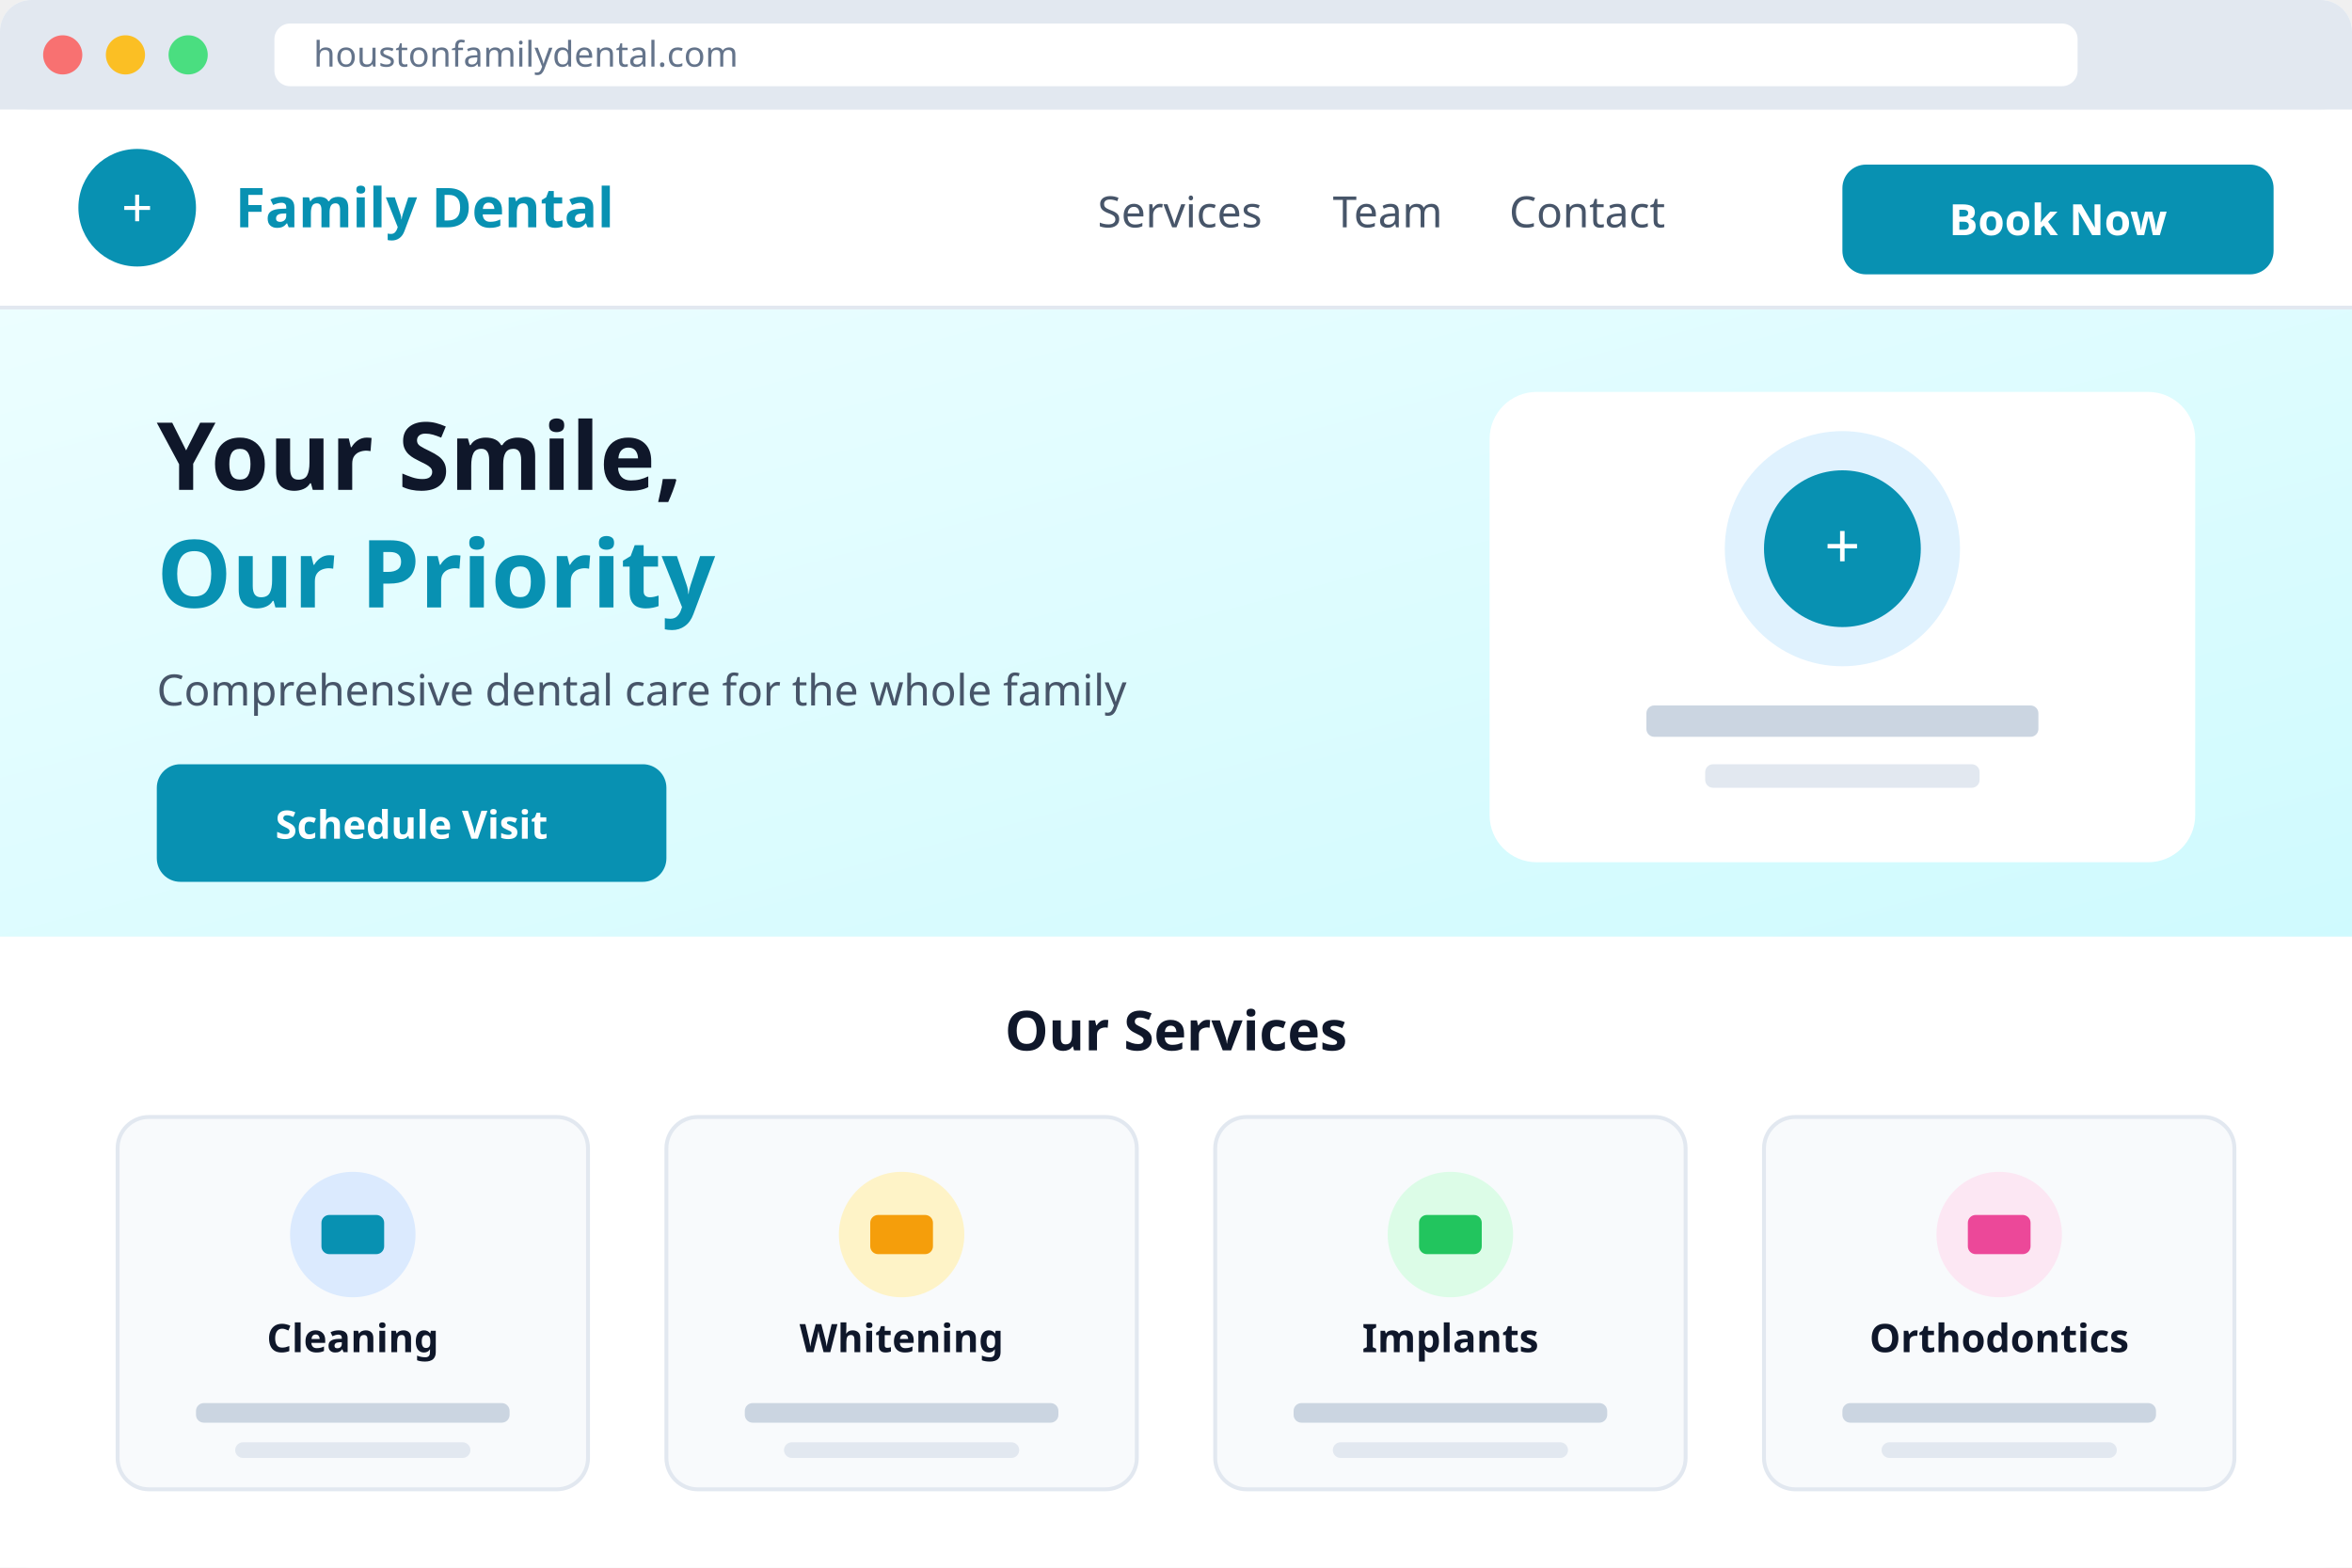
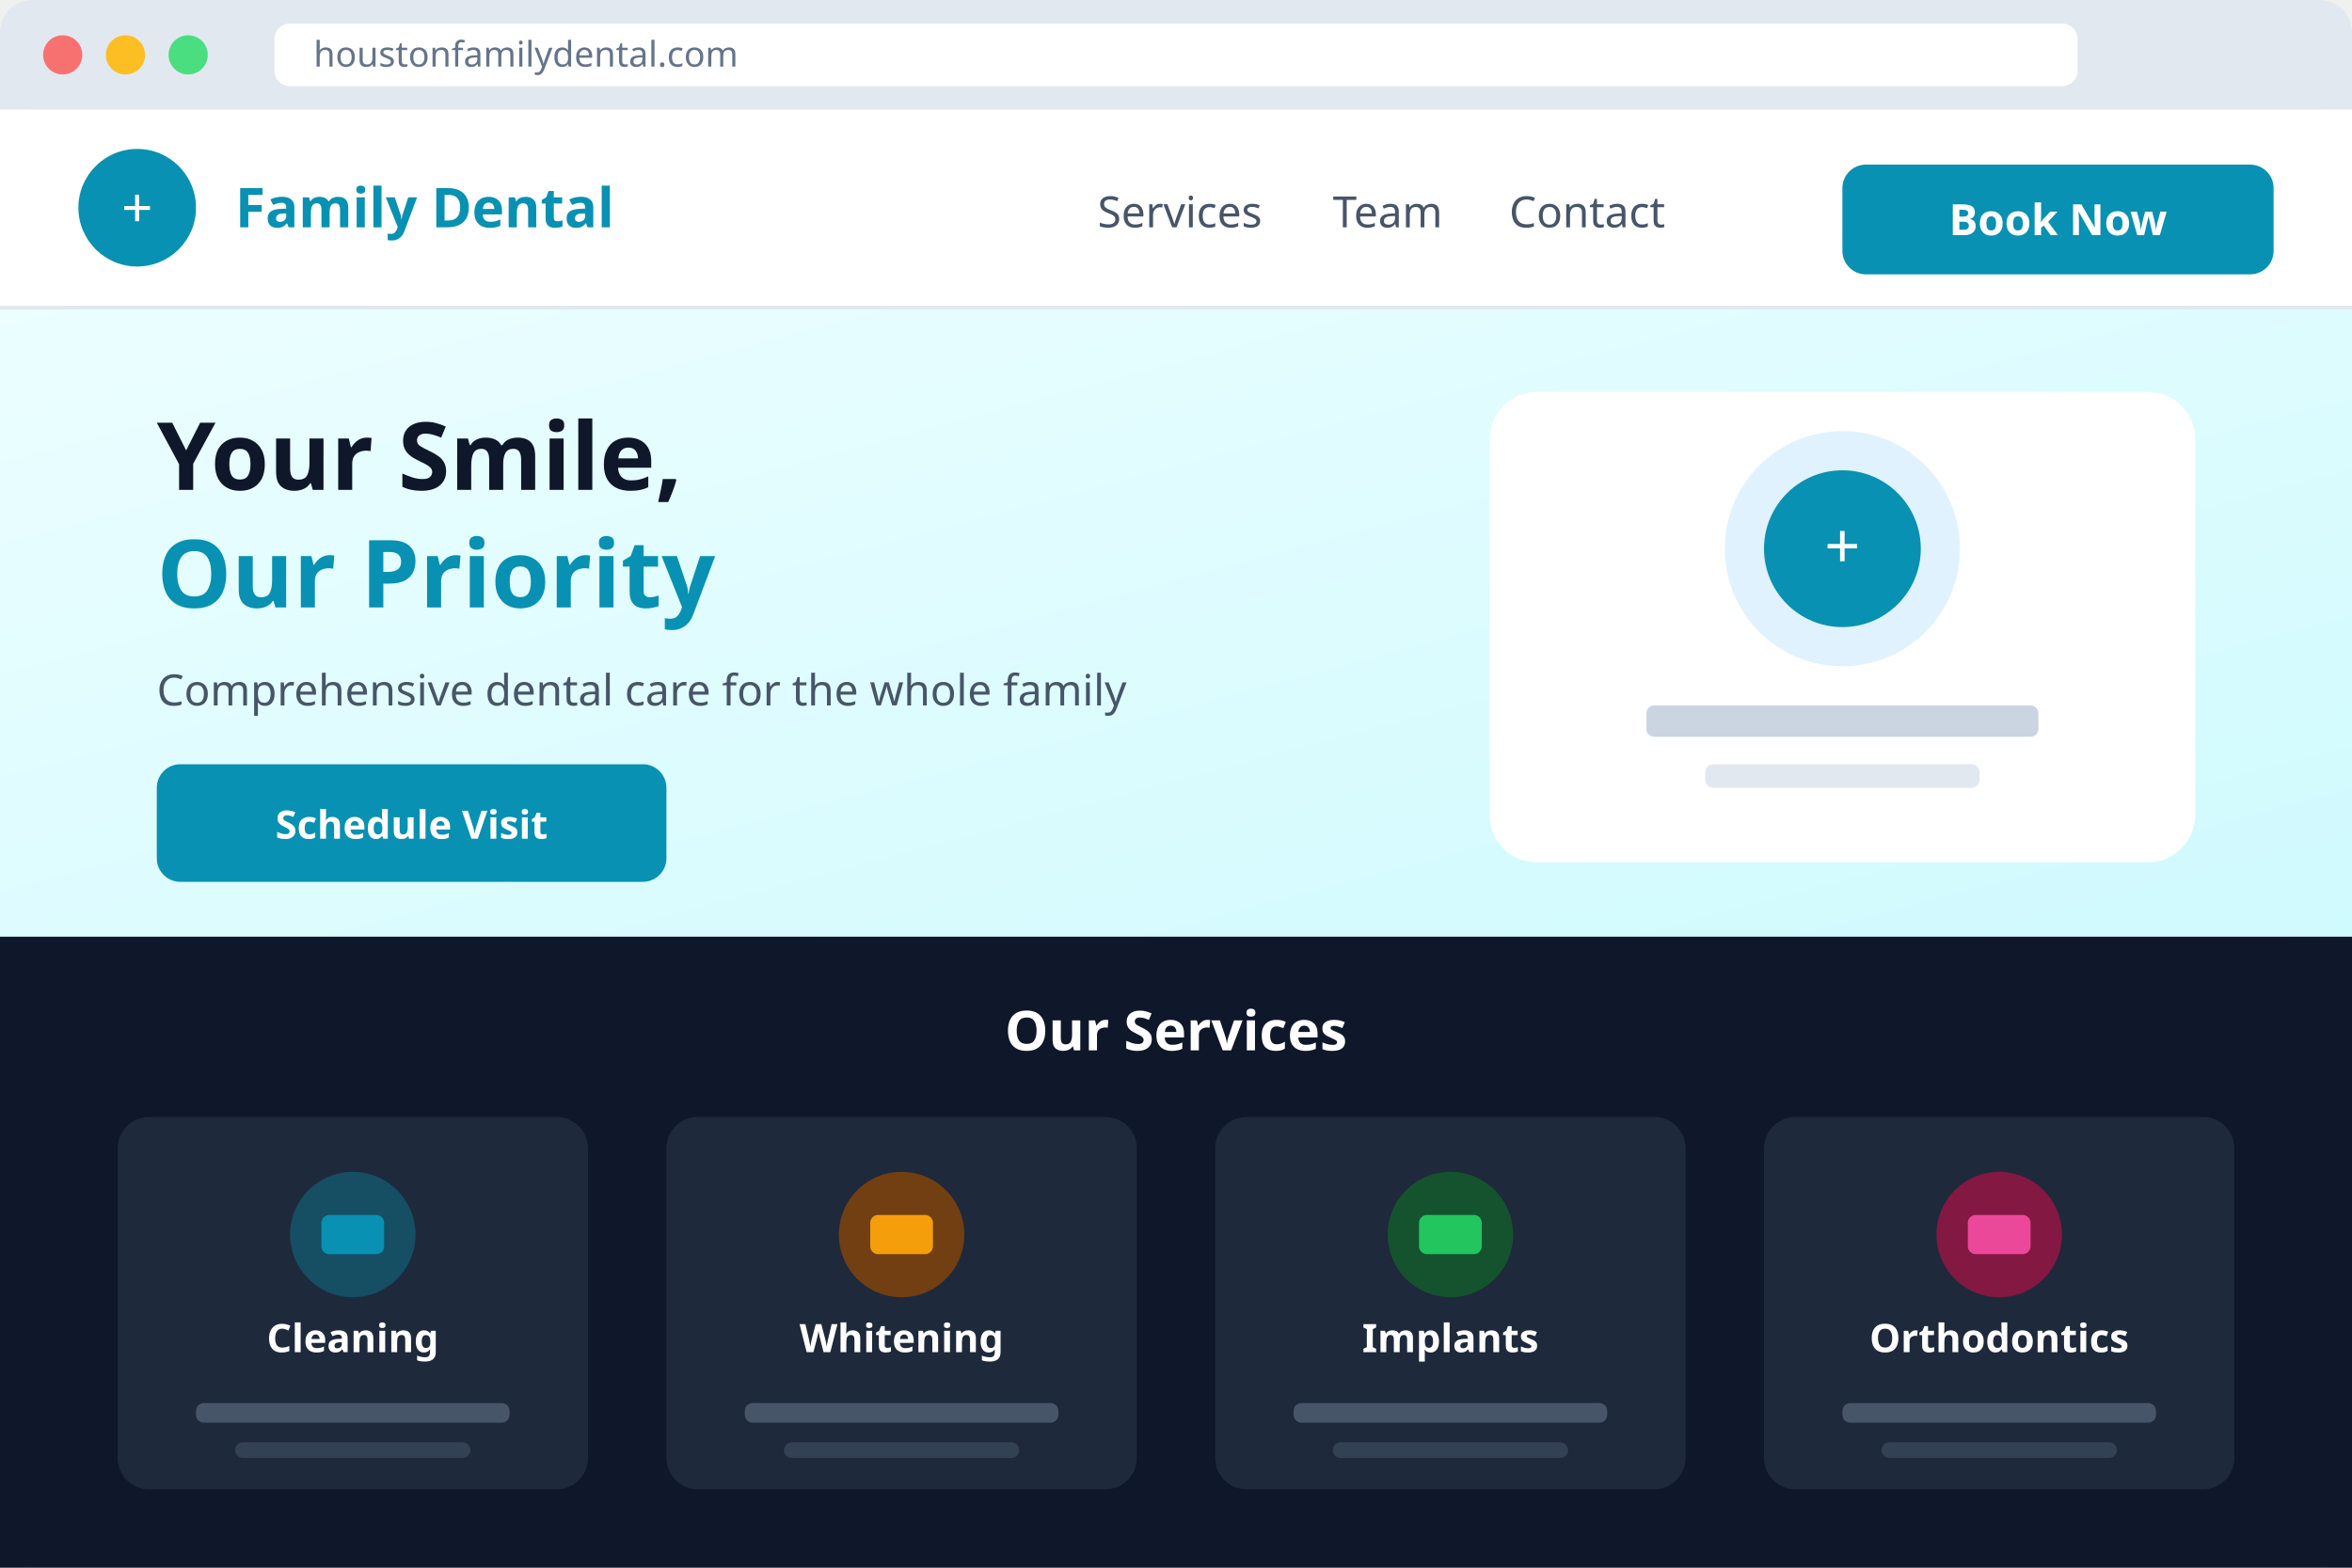
<svg xmlns="http://www.w3.org/2000/svg" width="600" height="400" viewBox="0 0 600 400">
  <rect fill="#f8fafc" width="600" height="400" rx="8" />
  <rect fill="#e2e8f0" x="0" y="0" width="600" height="28" rx="8" />
  <rect fill="#e2e8f0" x="0" y="20" width="600" height="8" />
  <circle fill="#f87171" cx="16" cy="14" r="5" />
  <circle fill="#fbbf24" cx="32" cy="14" r="5" />
  <circle fill="#4ade80" cx="48" cy="14" r="5" />
  <rect fill="#ffffff" x="70" y="6" width="460" height="16" rx="4" />
  <text x="80" y="17" font-family="system-ui, sans-serif" font-size="9" fill="#64748b">houstonfamilydental.com</text>
  <rect fill="#ffffff" x="0" y="28" width="600" height="50" />
  <rect fill="#e2e8f0" x="0" y="78" width="600" height="1" />
  <circle fill="#0891b2" cx="35" cy="53" r="15" />
  <text x="35" y="58" font-family="system-ui, sans-serif" font-size="14" fill="#ffffff" text-anchor="middle">+</text>
  <text x="60" y="58" font-family="system-ui, sans-serif" font-size="14" font-weight="bold" fill="#0891b2">Family Dental</text>
  <text x="280" y="58" font-family="system-ui, sans-serif" font-size="11" fill="#475569">Services</text>
  <text x="340" y="58" font-family="system-ui, sans-serif" font-size="11" fill="#475569">Team</text>
  <text x="385" y="58" font-family="system-ui, sans-serif" font-size="11" fill="#475569">Contact</text>
  <rect fill="#0891b2" x="470" y="42" width="110" height="28" rx="6" />
  <text x="525" y="60" font-family="system-ui, sans-serif" font-size="11" font-weight="600" fill="#ffffff" text-anchor="middle">Book Now</text>
  <defs>
    <linearGradient id="dentalHero" x1="0%" y1="0%" x2="100%" y2="100%">
      <stop offset="0%" style="stop-color:#ecfeff" />
      <stop offset="100%" style="stop-color:#cffafe" />
    </linearGradient>
  </defs>
  <rect fill="url(#dentalHero)" x="0" y="79" width="600" height="160" />
  <text x="40" y="125" font-family="system-ui, sans-serif" font-size="24" font-weight="bold" fill="#0f172a">Your Smile,</text>
  <text x="40" y="155" font-family="system-ui, sans-serif" font-size="24" font-weight="bold" fill="#0891b2">Our Priority</text>
  <text x="40" y="180" font-family="system-ui, sans-serif" font-size="11" fill="#475569">Comprehensive dental care for the whole family</text>
  <rect fill="#0891b2" x="40" y="195" width="130" height="30" rx="6" />
  <text x="105" y="214" font-family="system-ui, sans-serif" font-size="10" font-weight="600" fill="#ffffff" text-anchor="middle">Schedule Visit</text>
  <rect fill="#ffffff" x="380" y="100" width="180" height="120" rx="12" />
  <circle fill="#e0f2fe" cx="470" cy="140" r="30" />
  <circle fill="#0891b2" cx="470" cy="140" r="20" />
  <text x="470" y="145" font-family="system-ui, sans-serif" font-size="16" fill="#ffffff" text-anchor="middle">+</text>
  <rect fill="#cbd5e1" x="420" y="180" width="100" height="8" rx="2" />
  <rect fill="#e2e8f0" x="435" y="195" width="70" height="6" rx="2" />
-   <rect fill="#ffffff" x="0" y="239" width="600" height="161" />
-   <text x="300" y="268" font-family="system-ui, sans-serif" font-size="14" font-weight="bold" fill="#0f172a" text-anchor="middle">Our Services</text>
-   <rect fill="#f8fafc" x="30" y="285" width="120" height="95" rx="8" stroke="#e2e8f0" />
-   <circle fill="#dbeafe" cx="90" cy="315" r="16" />
+   <rect fill="#0f172a" x="0" y="239" width="600" height="161" />
+   <text x="300" y="268" font-family="system-ui, sans-serif" font-size="14" font-weight="bold" fill="#ffffff" text-anchor="middle">Our Services</text>
+   <rect fill="#1e293b" x="30" y="285" width="120" height="95" rx="8" />
+   <circle fill="#164e63" cx="90" cy="315" r="16" />
  <rect fill="#0891b2" x="82" y="310" width="16" height="10" rx="2" />
-   <text x="90" y="345" font-family="system-ui, sans-serif" font-size="10" font-weight="600" fill="#0f172a" text-anchor="middle">Cleaning</text>
-   <rect fill="#cbd5e1" x="50" y="358" width="80" height="5" rx="2" />
-   <rect fill="#e2e8f0" x="60" y="368" width="60" height="4" rx="2" />
-   <rect fill="#f8fafc" x="170" y="285" width="120" height="95" rx="8" stroke="#e2e8f0" />
-   <circle fill="#fef3c7" cx="230" cy="315" r="16" />
+   <text x="90" y="345" font-family="system-ui, sans-serif" font-size="10" font-weight="600" fill="#ffffff" text-anchor="middle">Cleaning</text>
+   <rect fill="#475569" x="50" y="358" width="80" height="5" rx="2" />
+   <rect fill="#334155" x="60" y="368" width="60" height="4" rx="2" />
+   <rect fill="#1e293b" x="170" y="285" width="120" height="95" rx="8" />
+   <circle fill="#713f12" cx="230" cy="315" r="16" />
  <rect fill="#f59e0b" x="222" y="310" width="16" height="10" rx="2" />
-   <text x="230" y="345" font-family="system-ui, sans-serif" font-size="10" font-weight="600" fill="#0f172a" text-anchor="middle">Whitening</text>
-   <rect fill="#cbd5e1" x="190" y="358" width="80" height="5" rx="2" />
-   <rect fill="#e2e8f0" x="200" y="368" width="60" height="4" rx="2" />
-   <rect fill="#f8fafc" x="310" y="285" width="120" height="95" rx="8" stroke="#e2e8f0" />
-   <circle fill="#dcfce7" cx="370" cy="315" r="16" />
+   <text x="230" y="345" font-family="system-ui, sans-serif" font-size="10" font-weight="600" fill="#ffffff" text-anchor="middle">Whitening</text>
+   <rect fill="#475569" x="190" y="358" width="80" height="5" rx="2" />
+   <rect fill="#334155" x="200" y="368" width="60" height="4" rx="2" />
+   <rect fill="#1e293b" x="310" y="285" width="120" height="95" rx="8" />
+   <circle fill="#14532d" cx="370" cy="315" r="16" />
  <rect fill="#22c55e" x="362" y="310" width="16" height="10" rx="2" />
-   <text x="370" y="345" font-family="system-ui, sans-serif" font-size="10" font-weight="600" fill="#0f172a" text-anchor="middle">Implants</text>
-   <rect fill="#cbd5e1" x="330" y="358" width="80" height="5" rx="2" />
-   <rect fill="#e2e8f0" x="340" y="368" width="60" height="4" rx="2" />
-   <rect fill="#f8fafc" x="450" y="285" width="120" height="95" rx="8" stroke="#e2e8f0" />
-   <circle fill="#fce7f3" cx="510" cy="315" r="16" />
+   <text x="370" y="345" font-family="system-ui, sans-serif" font-size="10" font-weight="600" fill="#ffffff" text-anchor="middle">Implants</text>
+   <rect fill="#475569" x="330" y="358" width="80" height="5" rx="2" />
+   <rect fill="#334155" x="340" y="368" width="60" height="4" rx="2" />
+   <rect fill="#1e293b" x="450" y="285" width="120" height="95" rx="8" />
+   <circle fill="#831843" cx="510" cy="315" r="16" />
  <rect fill="#ec4899" x="502" y="310" width="16" height="10" rx="2" />
-   <text x="510" y="345" font-family="system-ui, sans-serif" font-size="10" font-weight="600" fill="#0f172a" text-anchor="middle">Orthodontics</text>
-   <rect fill="#cbd5e1" x="470" y="358" width="80" height="5" rx="2" />
-   <rect fill="#e2e8f0" x="480" y="368" width="60" height="4" rx="2" />
+   <text x="510" y="345" font-family="system-ui, sans-serif" font-size="10" font-weight="600" fill="#ffffff" text-anchor="middle">Orthodontics</text>
+   <rect fill="#475569" x="470" y="358" width="80" height="5" rx="2" />
+   <rect fill="#334155" x="480" y="368" width="60" height="4" rx="2" />
</svg>
